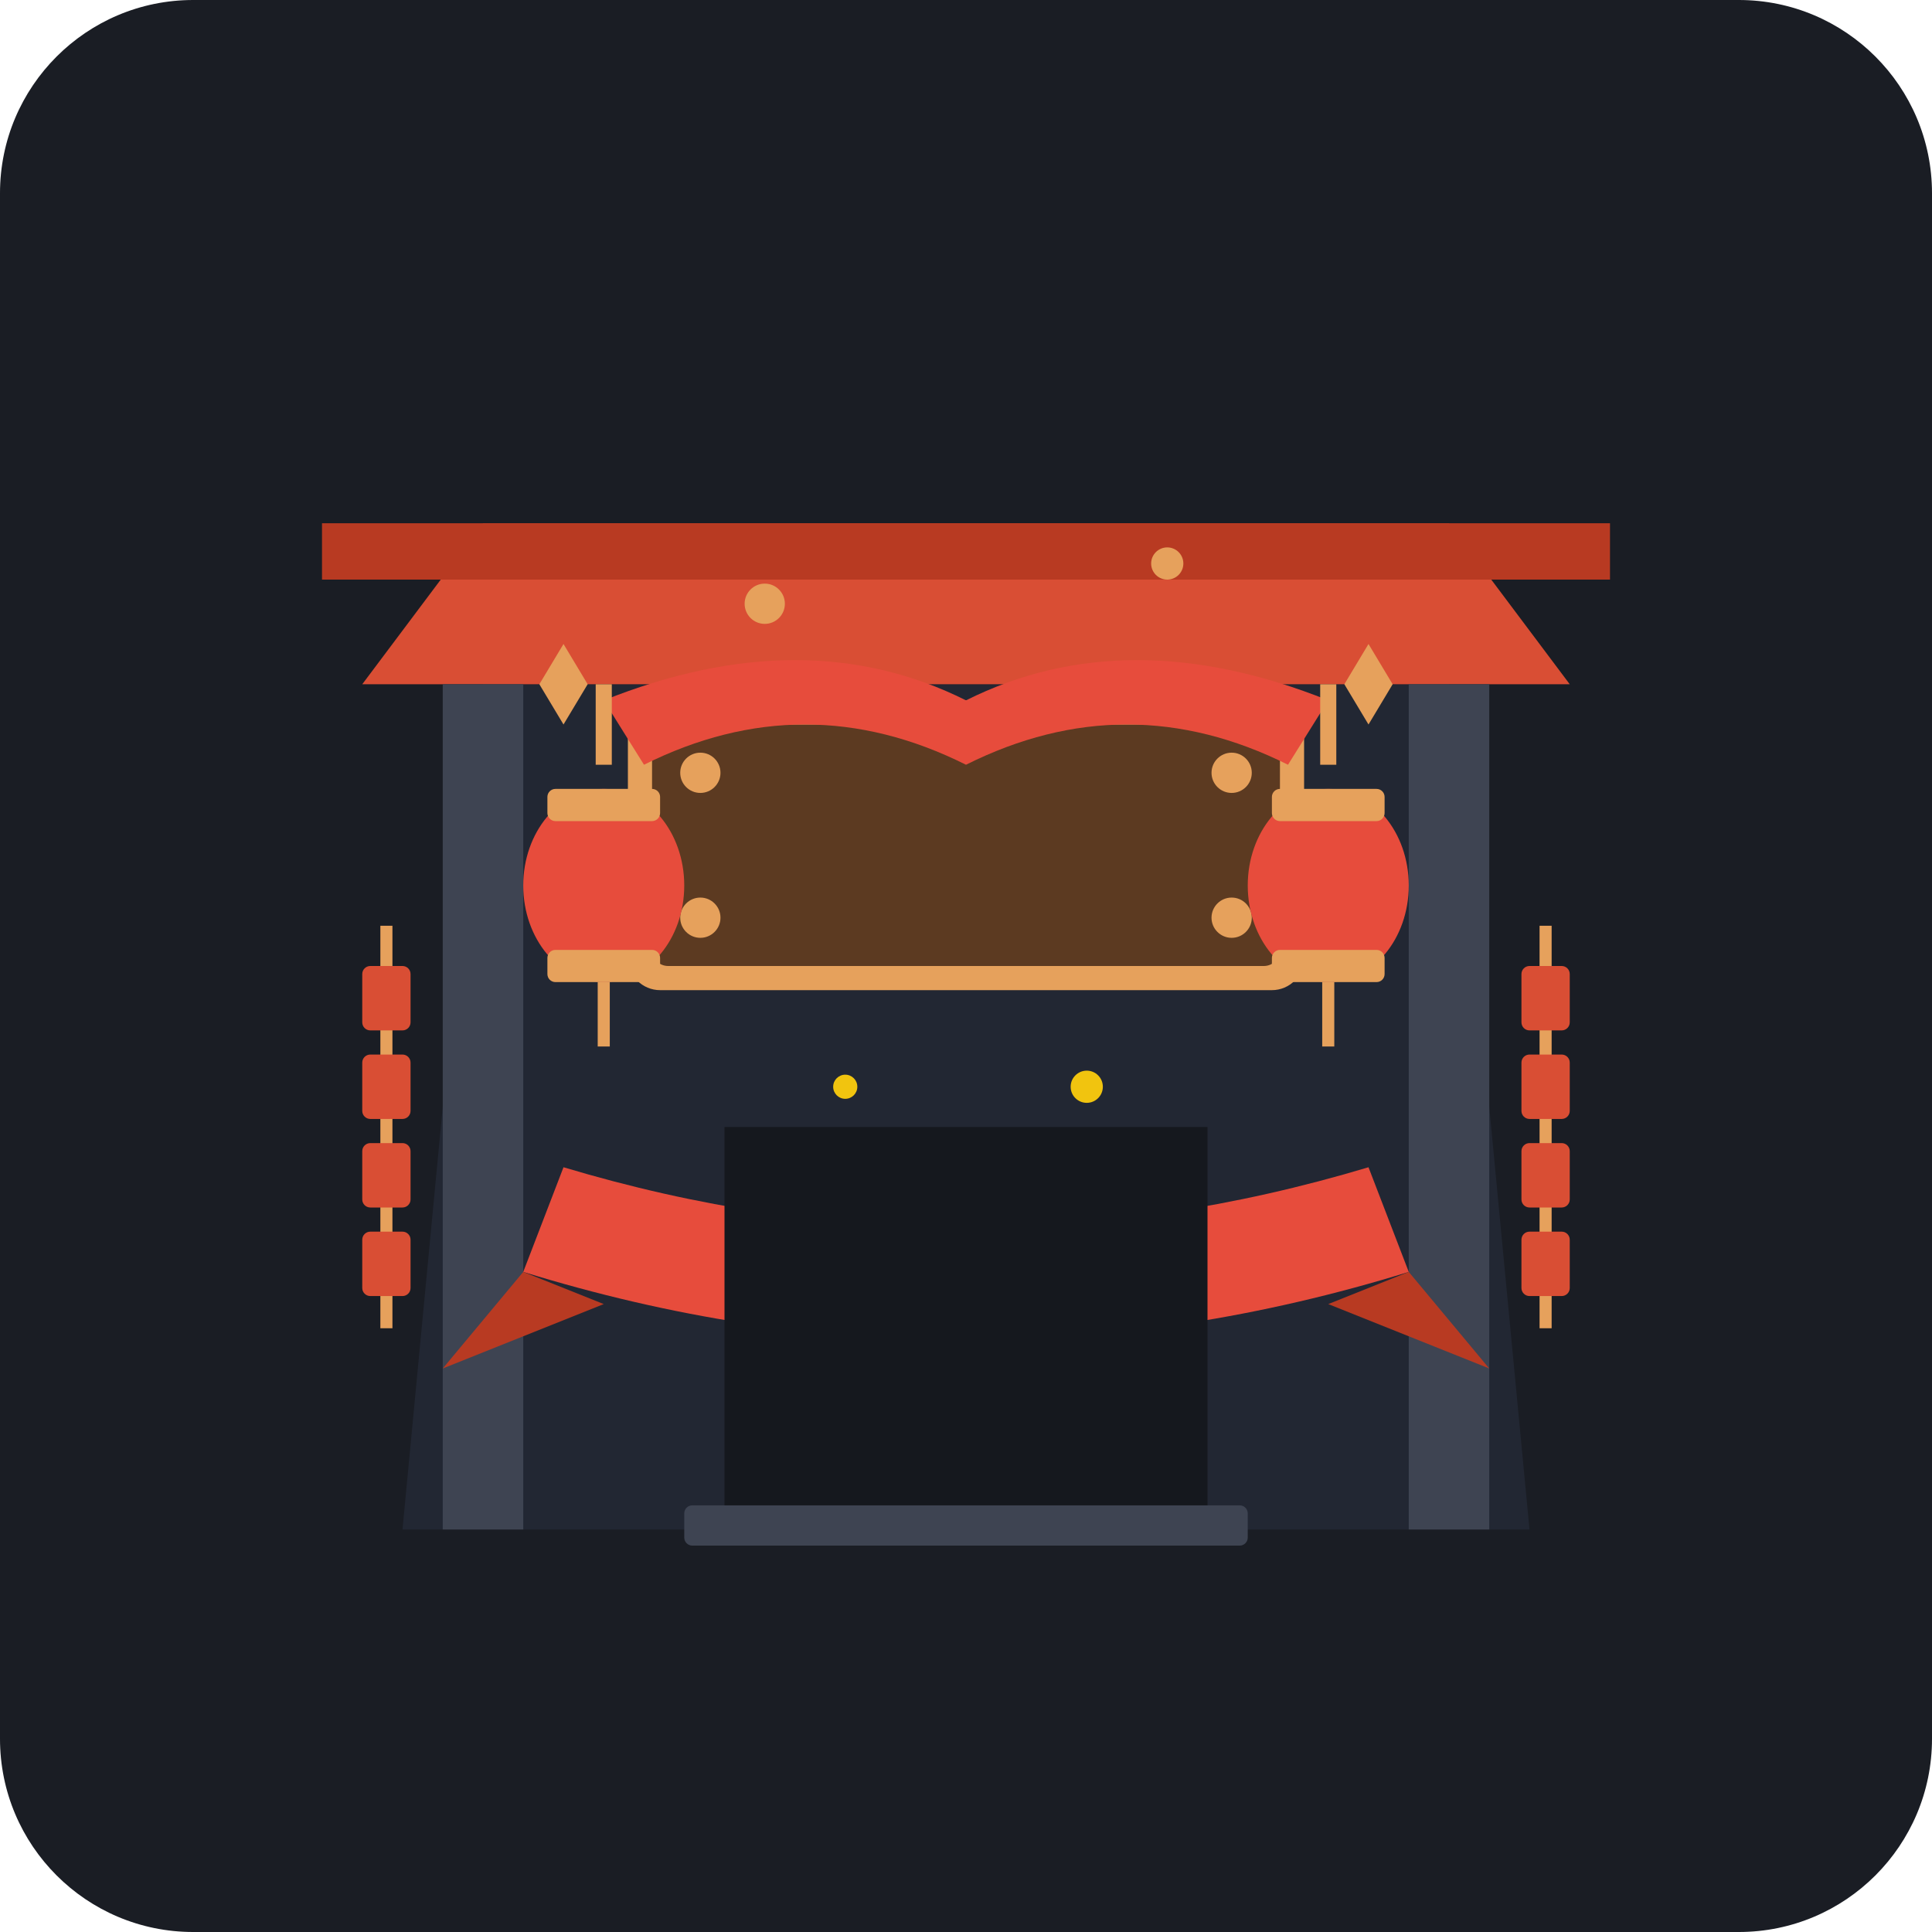
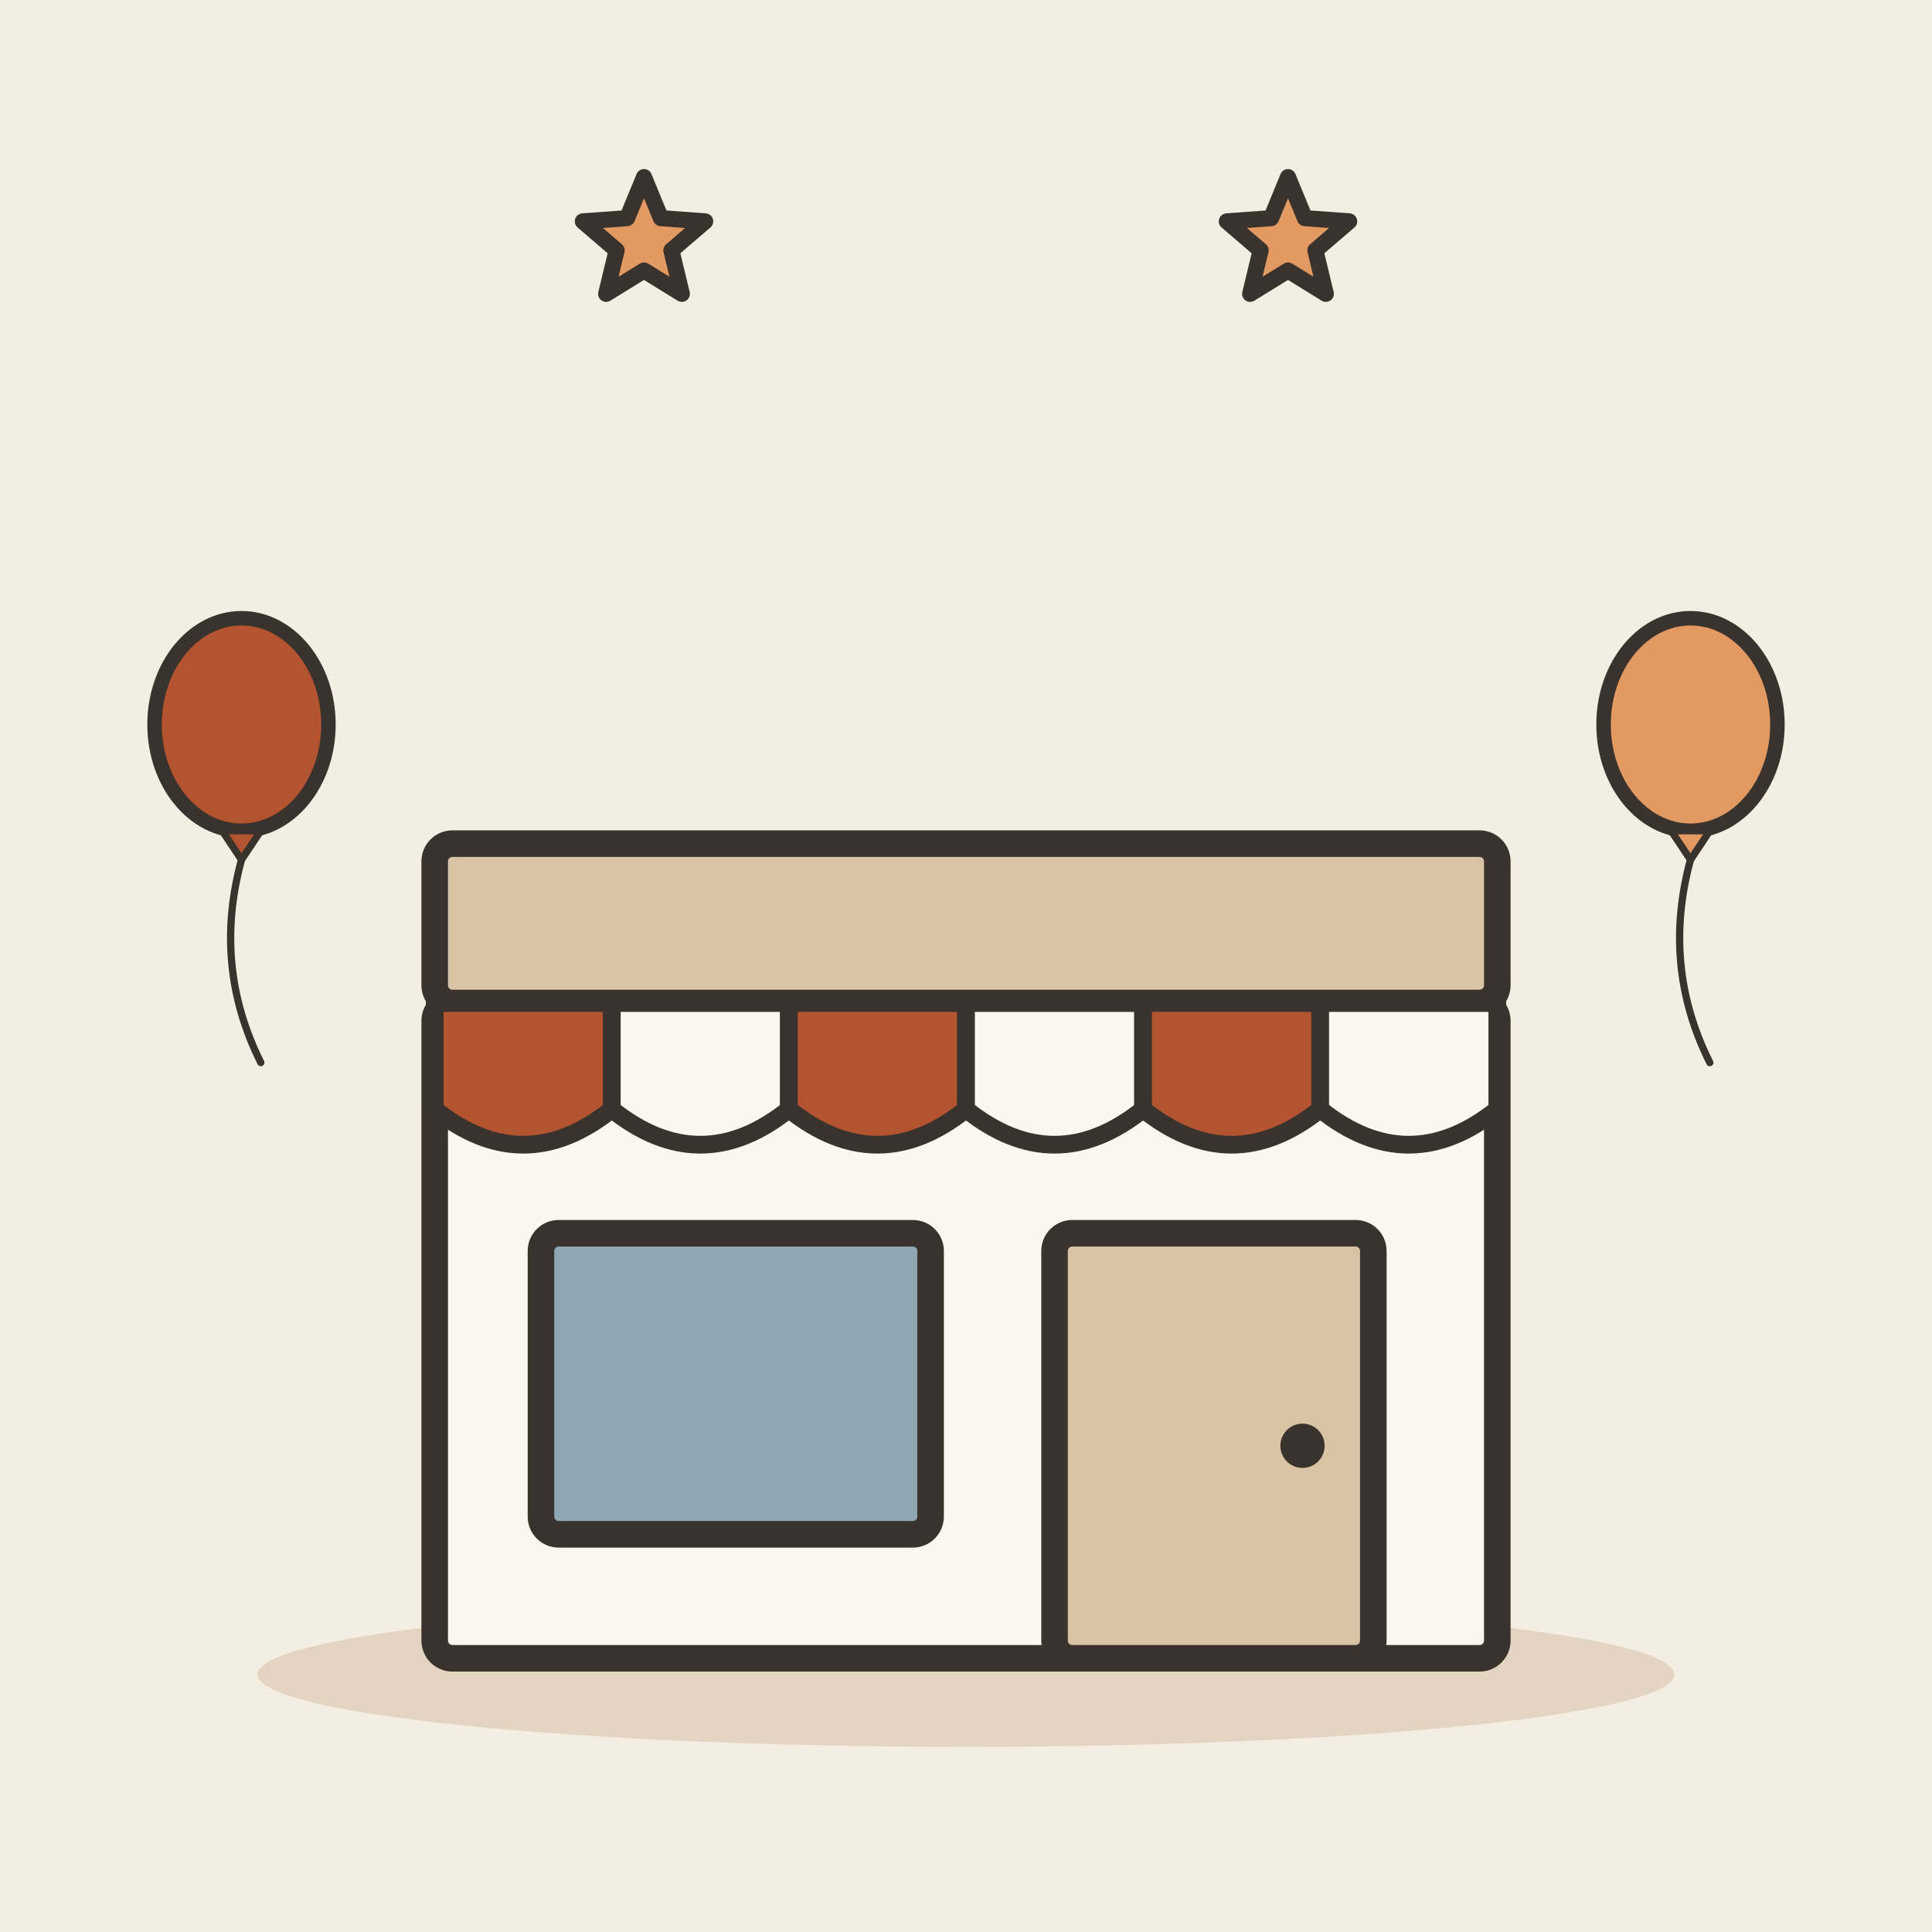
- <svg xmlns="http://www.w3.org/2000/svg" width="240" height="240" viewBox="0 0 240 240">
-   <rect width="240" height="240" rx="24" fill="#1A1D24" />
-   <path d="M60 85 L180 85 L190 190 L50 190 Z" fill="#222733" />
-   <path d="M45 85 L195 85 L180 65 L60 65 Z" fill="#D94E34" />
-   <path d="M40 65 L200 65 L200 72 L40 72 Z" fill="#B83A22" />
-   <rect x="55" y="85" width="10" height="105" fill="#3E4452" />
-   <rect x="175" y="85" width="10" height="105" fill="#3E4452" />
-   <g transform="translate(120, 105)">
-     <rect x="-42" y="-18" width="84" height="36" rx="4" fill="#E6A15C" />
-     <rect x="-39" y="-15" width="78" height="30" rx="2" fill="#5C3A21" />
-     <circle cx="-33" cy="-9" r="2.5" fill="#E6A15C" />
-     <circle cx="33" cy="-9" r="2.5" fill="#E6A15C" />
-     <circle cx="-33" cy="9" r="2.5" fill="#E6A15C" />
-     <circle cx="33" cy="9" r="2.5" fill="#E6A15C" />
-     <path d="M-45 -18 Q-20 -28 0 -18 Q20 -28 45 -18 L40 -10 Q20 -20 0 -10 Q-20 -20 -40 -10 Z" fill="#E74C3C" />
+ <svg xmlns="http://www.w3.org/2000/svg" viewBox="0 0 240 240" data-style="editorial">
+   <rect width="240" height="240" fill="#F4EDE2" />
+   <ellipse cx="120" cy="208" rx="88" ry="9" fill="#E3D5C1" />
+   <g transform="translate(120 206) scale(1.1 1.1)">
+     <rect x="-60" y="-74" width="120" height="74" rx="2" fill="#FBF6EE" stroke="#3A332D" stroke-width="3" stroke-linecap="round" stroke-linejoin="round" />
+     <rect x="-60" y="-92" width="120" height="18" rx="2" fill="#D8C3A5" stroke="#3A332D" stroke-width="3" stroke-linecap="round" stroke-linejoin="round" />
+     <path d="M-60 -74L-40 -74L-40 -62Q-50 -54 -60 -62Z" fill="#B4532F" stroke="#3A332D" stroke-width="2" stroke-linecap="round" stroke-linejoin="round" />
+     <path d="M-40 -74L-20 -74L-20 -62Q-30 -54 -40 -62Z" fill="#FBF6EE" stroke="#3A332D" stroke-width="2" stroke-linecap="round" stroke-linejoin="round" />
+     <path d="M-20 -74L0 -74L0 -62Q-10 -54 -20 -62Z" fill="#B4532F" stroke="#3A332D" stroke-width="2" stroke-linecap="round" stroke-linejoin="round" />
+     <path d="M0 -74L20 -74L20 -62Q10 -54 0 -62Z" fill="#FBF6EE" stroke="#3A332D" stroke-width="2" stroke-linecap="round" stroke-linejoin="round" />
+     <path d="M20 -74L40 -74L40 -62Q30 -54 20 -62Z" fill="#B4532F" stroke="#3A332D" stroke-width="2" stroke-linecap="round" stroke-linejoin="round" />
+     <path d="M40 -74L60 -74L60 -62Q50 -54 40 -62Z" fill="#FBF6EE" stroke="#3A332D" stroke-width="2" stroke-linecap="round" stroke-linejoin="round" />
+     <rect x="-48" y="-48" width="44" height="34" rx="2" fill="#8FA7B3" stroke="#3A332D" stroke-width="3" stroke-linecap="round" stroke-linejoin="round" />
+     <rect x="10" y="-48" width="36" height="48" rx="2" fill="#D8C3A5" stroke="#3A332D" stroke-width="3" stroke-linecap="round" stroke-linejoin="round" />
+     <circle cx="38" cy="-24" r="2.5" fill="#3A332D" />
  </g>
-   <g transform="translate(75, 110)">
-     <line x1="0" y1="-25" x2="0" y2="-15" stroke="#E6A15C" stroke-width="2" />
-     <ellipse cx="0" cy="0" rx="10" ry="12" fill="#E74C3C" />
-     <rect x="-7" y="-12" width="14" height="4" rx="1" fill="#E6A15C" />
-     <rect x="-7" y="8" width="14" height="4" rx="1" fill="#E6A15C" />
-     <line x1="0" y1="12" x2="0" y2="20" stroke="#E6A15C" stroke-width="1.5" />
+   <g transform="translate(30 90) scale(0.6 0.6)">
+     <ellipse cx="0" cy="0" rx="18" ry="22" fill="#B4532F" stroke="#3A332D" stroke-width="3" stroke-linecap="round" stroke-linejoin="round" />
+     <path d="M-4 22L4 22L0 28Z" fill="#B4532F" stroke="#3A332D" stroke-width="1.5" stroke-linecap="round" stroke-linejoin="round" />
+     <path d="M0 28Q-6 50 4 70" fill="none" stroke="#3A332D" stroke-width="1.5" stroke-linecap="round" stroke-linejoin="round" />
  </g>
-   <g transform="translate(165, 110)">
-     <line x1="0" y1="-25" x2="0" y2="-15" stroke="#E6A15C" stroke-width="2" />
-     <ellipse cx="0" cy="0" rx="10" ry="12" fill="#E74C3C" />
-     <rect x="-7" y="-12" width="14" height="4" rx="1" fill="#E6A15C" />
-     <rect x="-7" y="8" width="14" height="4" rx="1" fill="#E6A15C" />
-     <line x1="0" y1="12" x2="0" y2="20" stroke="#E6A15C" stroke-width="1.5" />
+   <g transform="translate(210 90) scale(0.6 0.6)">
+     <ellipse cx="0" cy="0" rx="18" ry="22" fill="#E39A62" stroke="#3A332D" stroke-width="3" stroke-linecap="round" stroke-linejoin="round" />
+     <path d="M-4 22L4 22L0 28Z" fill="#E39A62" stroke="#3A332D" stroke-width="1.5" stroke-linecap="round" stroke-linejoin="round" />
+     <path d="M0 28Q-6 50 4 70" fill="none" stroke="#3A332D" stroke-width="1.5" stroke-linecap="round" stroke-linejoin="round" />
  </g>
-   <path d="M70 145 Q120 160 170 145 L175 158 Q120 175 65 158 Z" fill="#E74C3C" />
-   <path d="M65 158 L55 170 L75 162 Z" fill="#B83A22" />
-   <path d="M175 158 L185 170 L165 162 Z" fill="#B83A22" />
-   <g transform="translate(48, 115)">
-     <line x1="0" y1="0" x2="0" y2="50" stroke="#E6A15C" stroke-width="1.5" />
-     <rect x="-3" y="5" width="6" height="8" rx="1" fill="#D94E34" />
-     <rect x="-3" y="16" width="6" height="8" rx="1" fill="#D94E34" />
-     <rect x="-3" y="27" width="6" height="8" rx="1" fill="#D94E34" />
-     <rect x="-3" y="38" width="6" height="8" rx="1" fill="#D94E34" />
-   </g>
-   <g transform="translate(192, 115)">
-     <line x1="0" y1="0" x2="0" y2="50" stroke="#E6A15C" stroke-width="1.5" />
-     <rect x="-3" y="5" width="6" height="8" rx="1" fill="#D94E34" />
-     <rect x="-3" y="16" width="6" height="8" rx="1" fill="#D94E34" />
-     <rect x="-3" y="27" width="6" height="8" rx="1" fill="#D94E34" />
-     <rect x="-3" y="38" width="6" height="8" rx="1" fill="#D94E34" />
-   </g>
-   <path d="M90 190 L90 140 L120 140 L120 190 Z" fill="#15181E" />
-   <path d="M120 190 L120 140 L150 140 L150 190 Z" fill="#15181E" />
-   <rect x="85" y="187" width="70" height="5" fill="#3E4452" rx="1" />
-   <circle cx="95" cy="75" r="2.5" fill="#E6A15C" />
-   <circle cx="145" cy="70" r="2" fill="#E6A15C" />
-   <circle cx="105" cy="135" r="1.5" fill="#F1C40F" />
-   <circle cx="135" cy="135" r="2" fill="#F1C40F" />
-   <polygon points="170,80 173,85 170,90 167,85" fill="#E6A15C" />
-   <polygon points="70,80 73,85 70,90 67,85" fill="#E6A15C" />
+   <path d="M80.0 22.0L82.1 27.1L87.6 27.5L83.4 31.1L84.7 36.5L80.0 33.6L75.3 36.5L76.6 31.1L72.4 27.5L77.9 27.1Z" fill="#E39A62" stroke="#3A332D" stroke-width="2" stroke-linecap="round" stroke-linejoin="round" />
+   <path d="M160.0 22.0L162.1 27.1L167.6 27.5L163.4 31.1L164.7 36.5L160.0 33.6L155.3 36.5L156.6 31.1L152.4 27.5L157.9 27.1Z" fill="#E39A62" stroke="#3A332D" stroke-width="2" stroke-linecap="round" stroke-linejoin="round" />
</svg>
